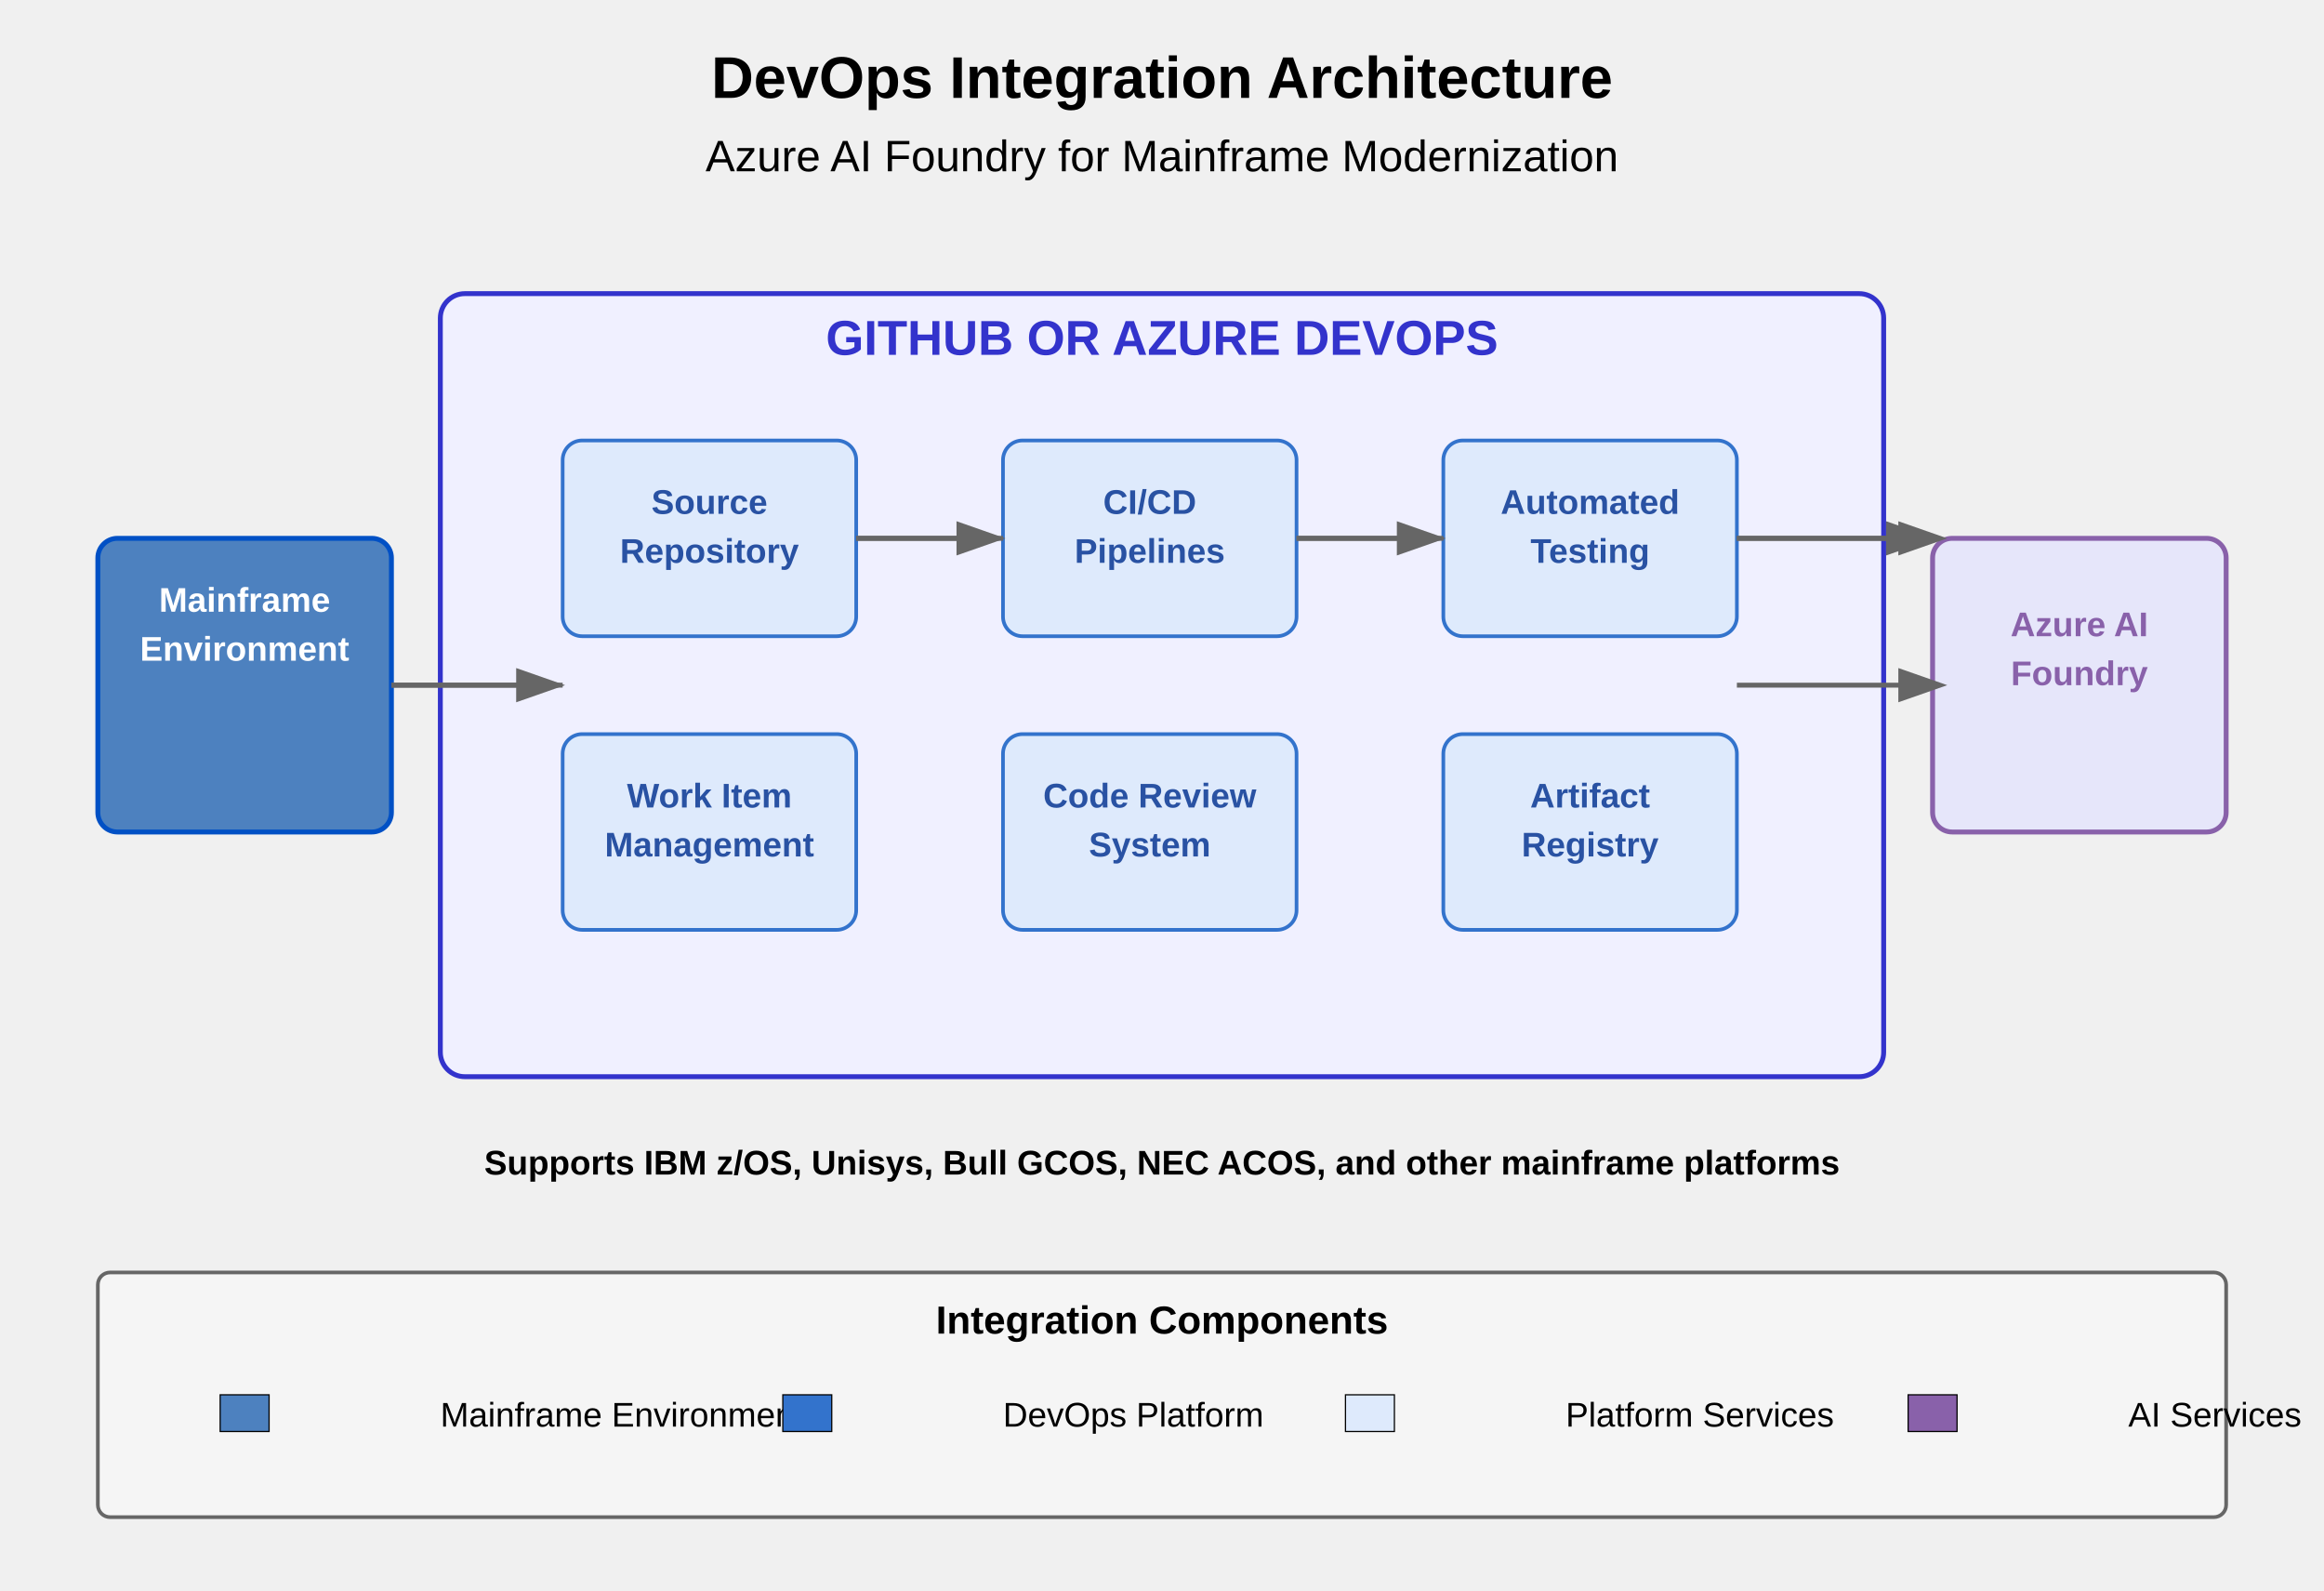
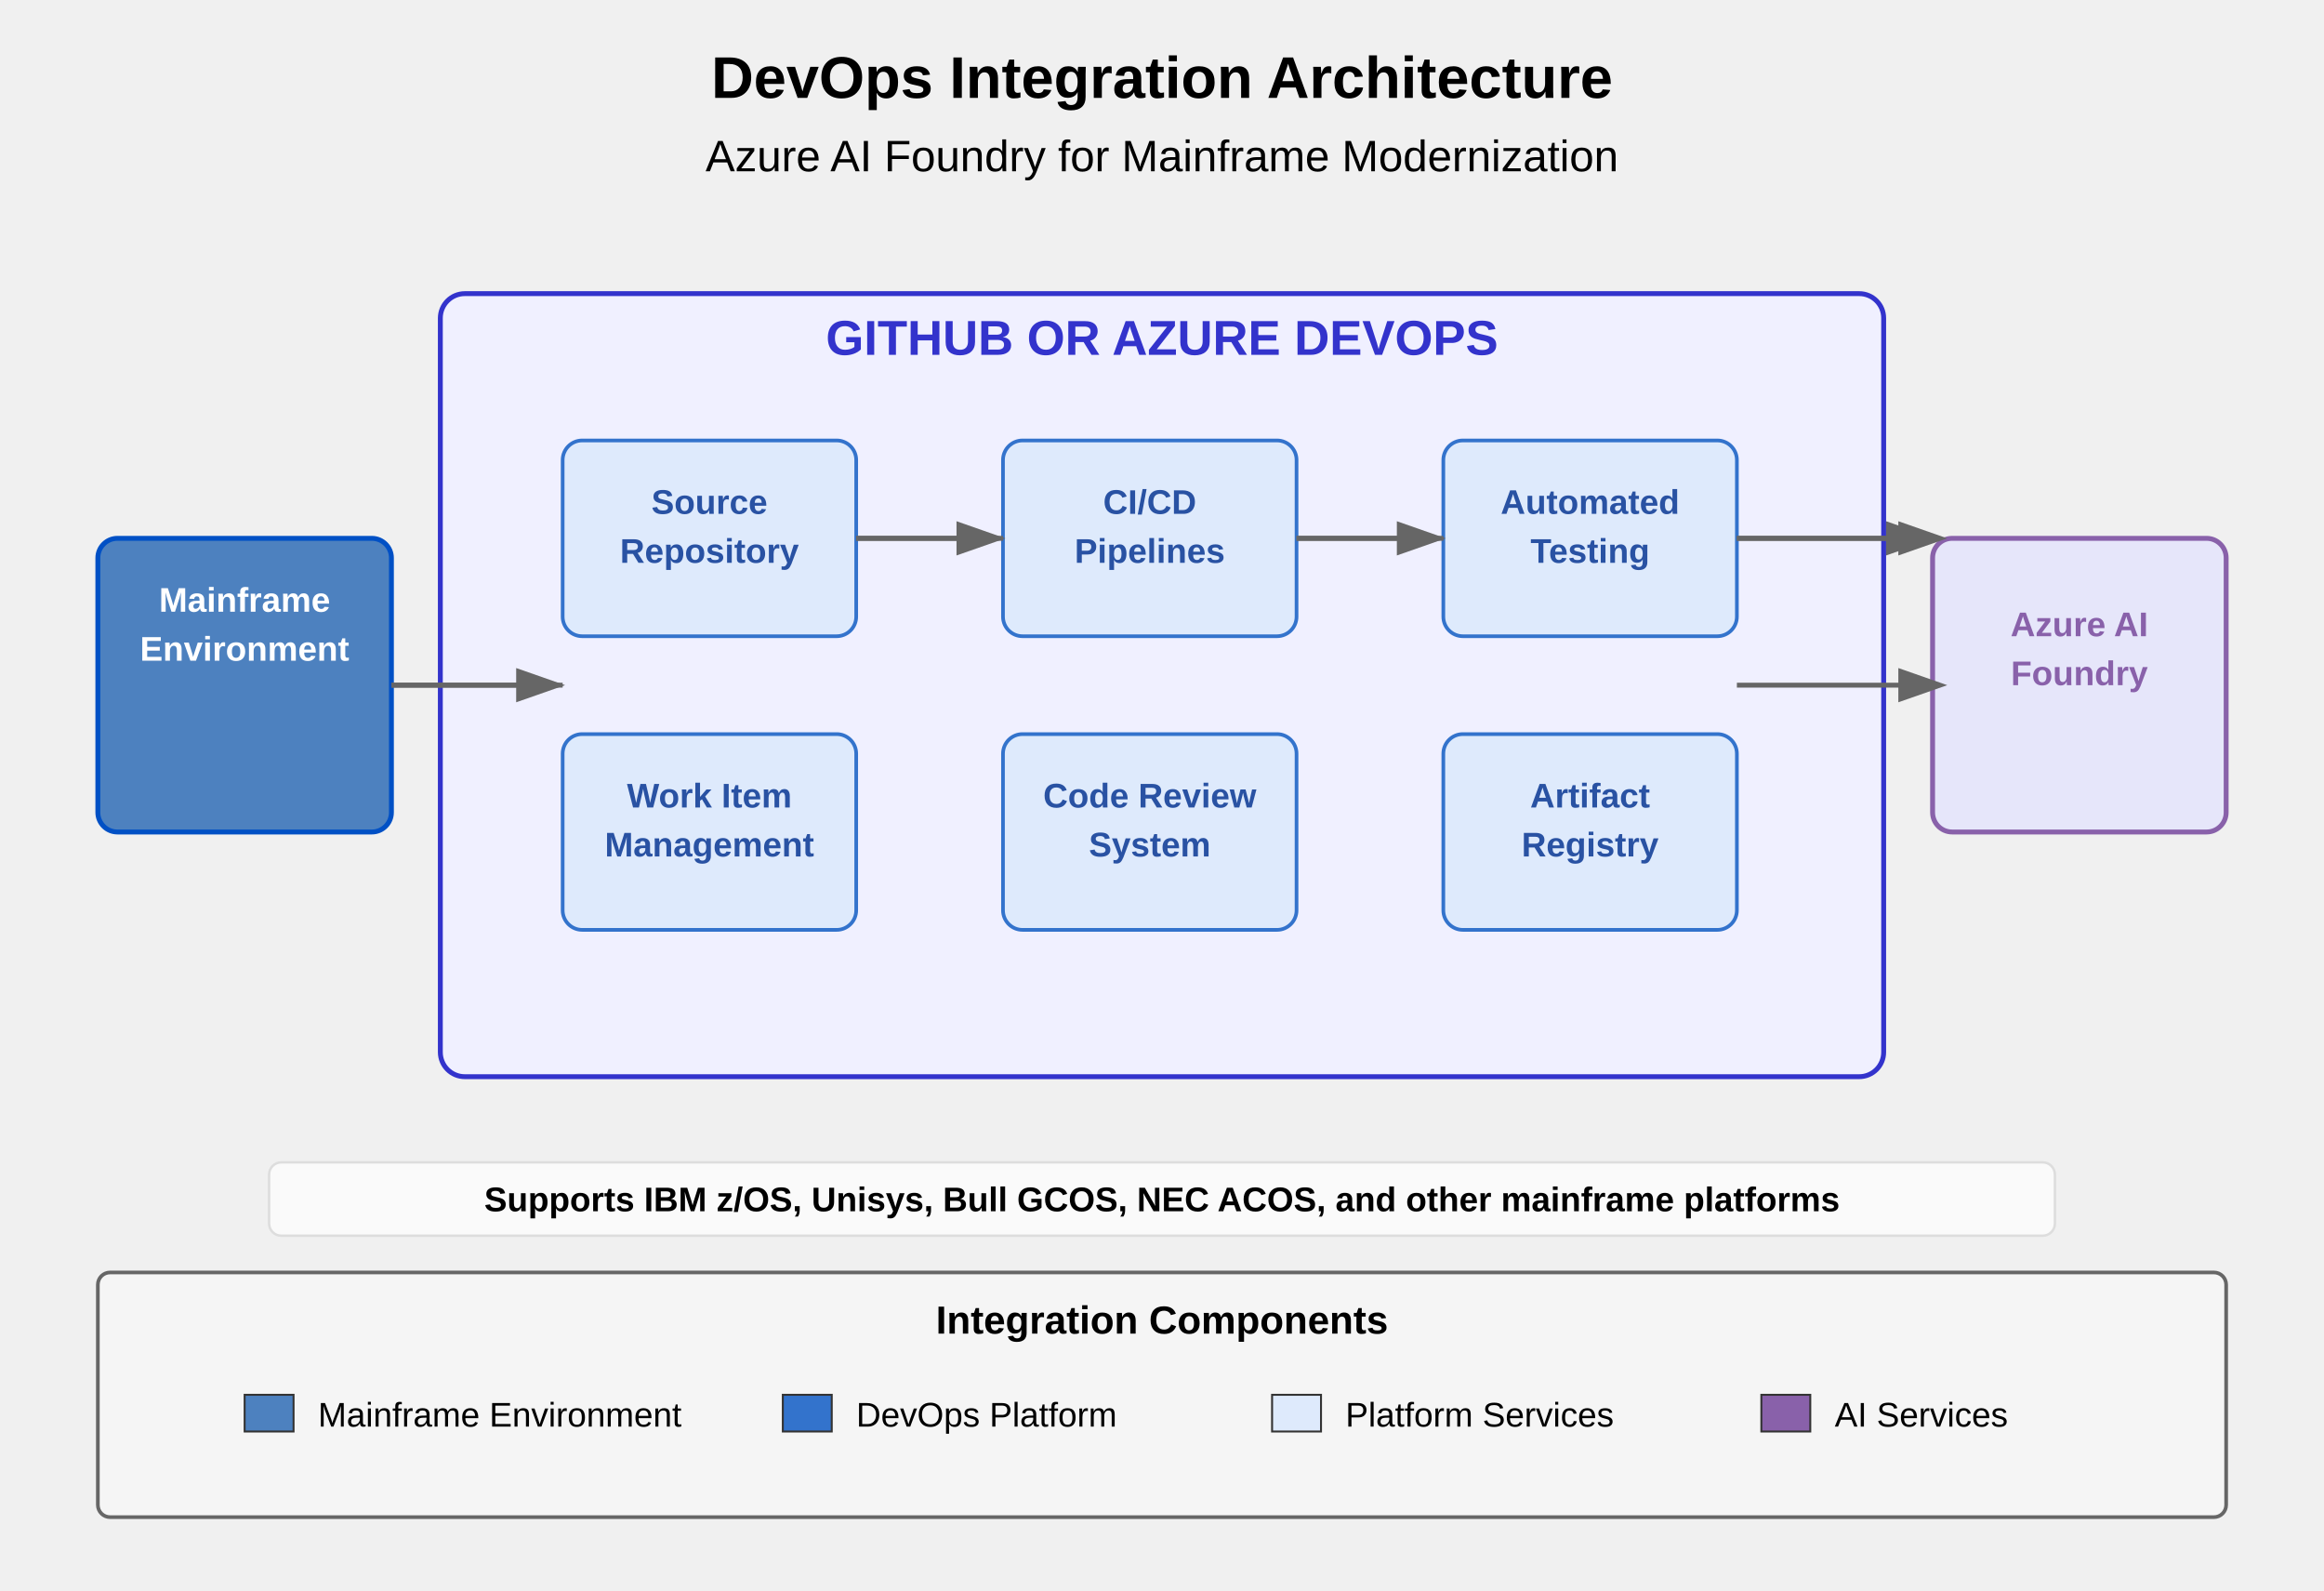
<svg xmlns="http://www.w3.org/2000/svg" width="950" height="650" viewBox="0 0 950 650">
  <text x="475" y="40" text-anchor="middle" font-size="24" font-weight="bold" font-family="Arial, sans-serif">DevOps Integration Architecture</text>
  <text x="475" y="70" text-anchor="middle" font-size="18" font-family="Arial, sans-serif">Azure AI Foundry for Mainframe Modernization</text>
  <rect x="180" y="120" width="590" height="320" rx="10" ry="10" fill="#f0f0ff" stroke="#3333cc" stroke-width="2" />
  <text x="475" y="145" text-anchor="middle" font-size="20" font-weight="bold" font-family="Arial, sans-serif" fill="#3333cc">GITHUB OR AZURE DEVOPS</text>
  <rect x="40" y="220" width="120" height="120" rx="8" ry="8" fill="#4D81BF" stroke="#0050C5" stroke-width="2" />
  <text x="100" y="250" text-anchor="middle" font-size="14" font-weight="bold" font-family="Arial, sans-serif" fill="white">Mainframe</text>
  <text x="100" y="270" text-anchor="middle" font-size="14" font-weight="bold" font-family="Arial, sans-serif" fill="white">Environment</text>
  <rect x="230" y="180" width="120" height="80" rx="8" ry="8" fill="#deeafc" stroke="#3373cc" stroke-width="1.5" />
  <text x="290" y="210" text-anchor="middle" font-size="14" font-weight="bold" font-family="Arial, sans-serif" fill="#2952a3">Source</text>
  <text x="290" y="230" text-anchor="middle" font-size="14" font-weight="bold" font-family="Arial, sans-serif" fill="#2952a3">Repository</text>
  <rect x="410" y="180" width="120" height="80" rx="8" ry="8" fill="#deeafc" stroke="#3373cc" stroke-width="1.5" />
  <text x="470" y="210" text-anchor="middle" font-size="14" font-weight="bold" font-family="Arial, sans-serif" fill="#2952a3">CI/CD</text>
  <text x="470" y="230" text-anchor="middle" font-size="14" font-weight="bold" font-family="Arial, sans-serif" fill="#2952a3">Pipelines</text>
  <rect x="590" y="180" width="120" height="80" rx="8" ry="8" fill="#deeafc" stroke="#3373cc" stroke-width="1.5" />
  <text x="650" y="210" text-anchor="middle" font-size="14" font-weight="bold" font-family="Arial, sans-serif" fill="#2952a3">Automated</text>
  <text x="650" y="230" text-anchor="middle" font-size="14" font-weight="bold" font-family="Arial, sans-serif" fill="#2952a3">Testing</text>
  <rect x="230" y="300" width="120" height="80" rx="8" ry="8" fill="#deeafc" stroke="#3373cc" stroke-width="1.5" />
  <text x="290" y="330" text-anchor="middle" font-size="14" font-weight="bold" font-family="Arial, sans-serif" fill="#2952a3">Work Item</text>
  <text x="290" y="350" text-anchor="middle" font-size="14" font-weight="bold" font-family="Arial, sans-serif" fill="#2952a3">Management</text>
  <rect x="410" y="300" width="120" height="80" rx="8" ry="8" fill="#deeafc" stroke="#3373cc" stroke-width="1.5" />
  <text x="470" y="330" text-anchor="middle" font-size="14" font-weight="bold" font-family="Arial, sans-serif" fill="#2952a3">Code Review</text>
  <text x="470" y="350" text-anchor="middle" font-size="14" font-weight="bold" font-family="Arial, sans-serif" fill="#2952a3">System</text>
  <rect x="590" y="300" width="120" height="80" rx="8" ry="8" fill="#deeafc" stroke="#3373cc" stroke-width="1.5" />
  <text x="650" y="330" text-anchor="middle" font-size="14" font-weight="bold" font-family="Arial, sans-serif" fill="#2952a3">Artifact</text>
  <text x="650" y="350" text-anchor="middle" font-size="14" font-weight="bold" font-family="Arial, sans-serif" fill="#2952a3">Registry</text>
  <rect x="790" y="220" width="120" height="120" rx="8" ry="8" fill="#e6e6fa" stroke="#8961aa" stroke-width="2" />
  <text x="850" y="260" text-anchor="middle" font-size="14" font-weight="bold" font-family="Arial, sans-serif" fill="#8961aa">Azure AI</text>
  <text x="850" y="280" text-anchor="middle" font-size="14" font-weight="bold" font-family="Arial, sans-serif" fill="#8961aa">Foundry</text>
  <line x1="160" y1="280" x2="230" y2="280" stroke="#666666" stroke-width="2" />
  <line x1="350" y1="220" x2="410" y2="220" stroke="#666666" stroke-width="2" />
  <line x1="530" y1="220" x2="590" y2="220" stroke="#666666" stroke-width="2" />
  <line x1="710" y1="220" x2="790" y2="220" stroke="#666666" stroke-width="2" marker-end="url(#arrowhead)" />
  <line x1="710" y1="280" x2="790" y2="280" stroke="#666666" stroke-width="2" marker-end="url(#arrowhead)" />
  <defs>
    <marker id="arrowhead" markerWidth="10" markerHeight="7" refX="7" refY="3.5" orient="auto">
      <polygon points="0 0, 10 3.5, 0 7" fill="#666666" />
    </marker>
  </defs>
  <marker id="arrow" markerWidth="10" markerHeight="7" refX="7" refY="3.5" orient="auto">
    <polygon points="0 0, 10 3.5, 0 7" fill="#666666" />
  </marker>
  <line x1="160" y1="280" x2="225" y2="280" stroke="#666666" stroke-width="2" marker-end="url(#arrow)" />
  <line x1="350" y1="220" x2="405" y2="220" stroke="#666666" stroke-width="2" marker-end="url(#arrow)" />
  <line x1="530" y1="220" x2="585" y2="220" stroke="#666666" stroke-width="2" marker-end="url(#arrow)" />
  <line x1="710" y1="220" x2="785" y2="220" stroke="#666666" stroke-width="2" marker-end="url(#arrow)" />
  <rect x="40" y="520" width="870" height="100" rx="5" ry="5" fill="#f5f5f5" stroke="#666666" stroke-width="1.5" />
  <text x="475" y="545" text-anchor="middle" font-size="16" font-weight="bold" font-family="Arial, sans-serif">Integration Components</text>
-   <rect x="90" y="570" width="20" height="15" fill="#4D81BF" stroke="#000000" stroke-width="0.5" />
-   <text x="180" y="583" font-size="14" font-family="Arial, sans-serif">Mainframe Environment</text>
-   <rect x="320" y="570" width="20" height="15" fill="#3373cc" stroke="#000000" stroke-width="0.5" />
-   <text x="410" y="583" font-size="14" font-family="Arial, sans-serif">DevOps Platform</text>
-   <rect x="550" y="570" width="20" height="15" fill="#deeafc" stroke="#000000" stroke-width="0.5" />
-   <text x="640" y="583" font-size="14" font-family="Arial, sans-serif">Platform Services</text>
-   <rect x="780" y="570" width="20" height="15" fill="#8961aa" stroke="#000000" stroke-width="0.5" />
-   <text x="870" y="583" font-size="14" font-family="Arial, sans-serif">AI Services</text>
-   <text x="475" y="480" text-anchor="middle" font-size="14" font-weight="bold" font-family="Arial, sans-serif">Supports IBM z/OS, Unisys, Bull GCOS, NEC ACOS, and other mainframe platforms</text>
+   <rect x="100" y="570" width="20" height="15" fill="#4D81BF" stroke="#333333" stroke-width="0.8" />
+   <text x="130" y="583" font-size="14" font-family="Arial, sans-serif">Mainframe Environment</text>
+   <rect x="320" y="570" width="20" height="15" fill="#3373cc" stroke="#333333" stroke-width="0.8" />
+   <text x="350" y="583" font-size="14" font-family="Arial, sans-serif">DevOps Platform</text>
+   <rect x="520" y="570" width="20" height="15" fill="#deeafc" stroke="#333333" stroke-width="0.8" />
+   <text x="550" y="583" font-size="14" font-family="Arial, sans-serif">Platform Services</text>
+   <rect x="720" y="570" width="20" height="15" fill="#8961aa" stroke="#333333" stroke-width="0.8" />
+   <text x="750" y="583" font-size="14" font-family="Arial, sans-serif">AI Services</text>
+   <rect x="110" y="475" width="730" height="30" rx="5" ry="5" fill="#fafafa" stroke="#dddddd" stroke-width="1" />
+   <text x="475" y="495" text-anchor="middle" font-size="14" font-weight="bold" font-family="Arial, sans-serif">Supports IBM z/OS, Unisys, Bull GCOS, NEC ACOS, and other mainframe platforms</text>
</svg>
